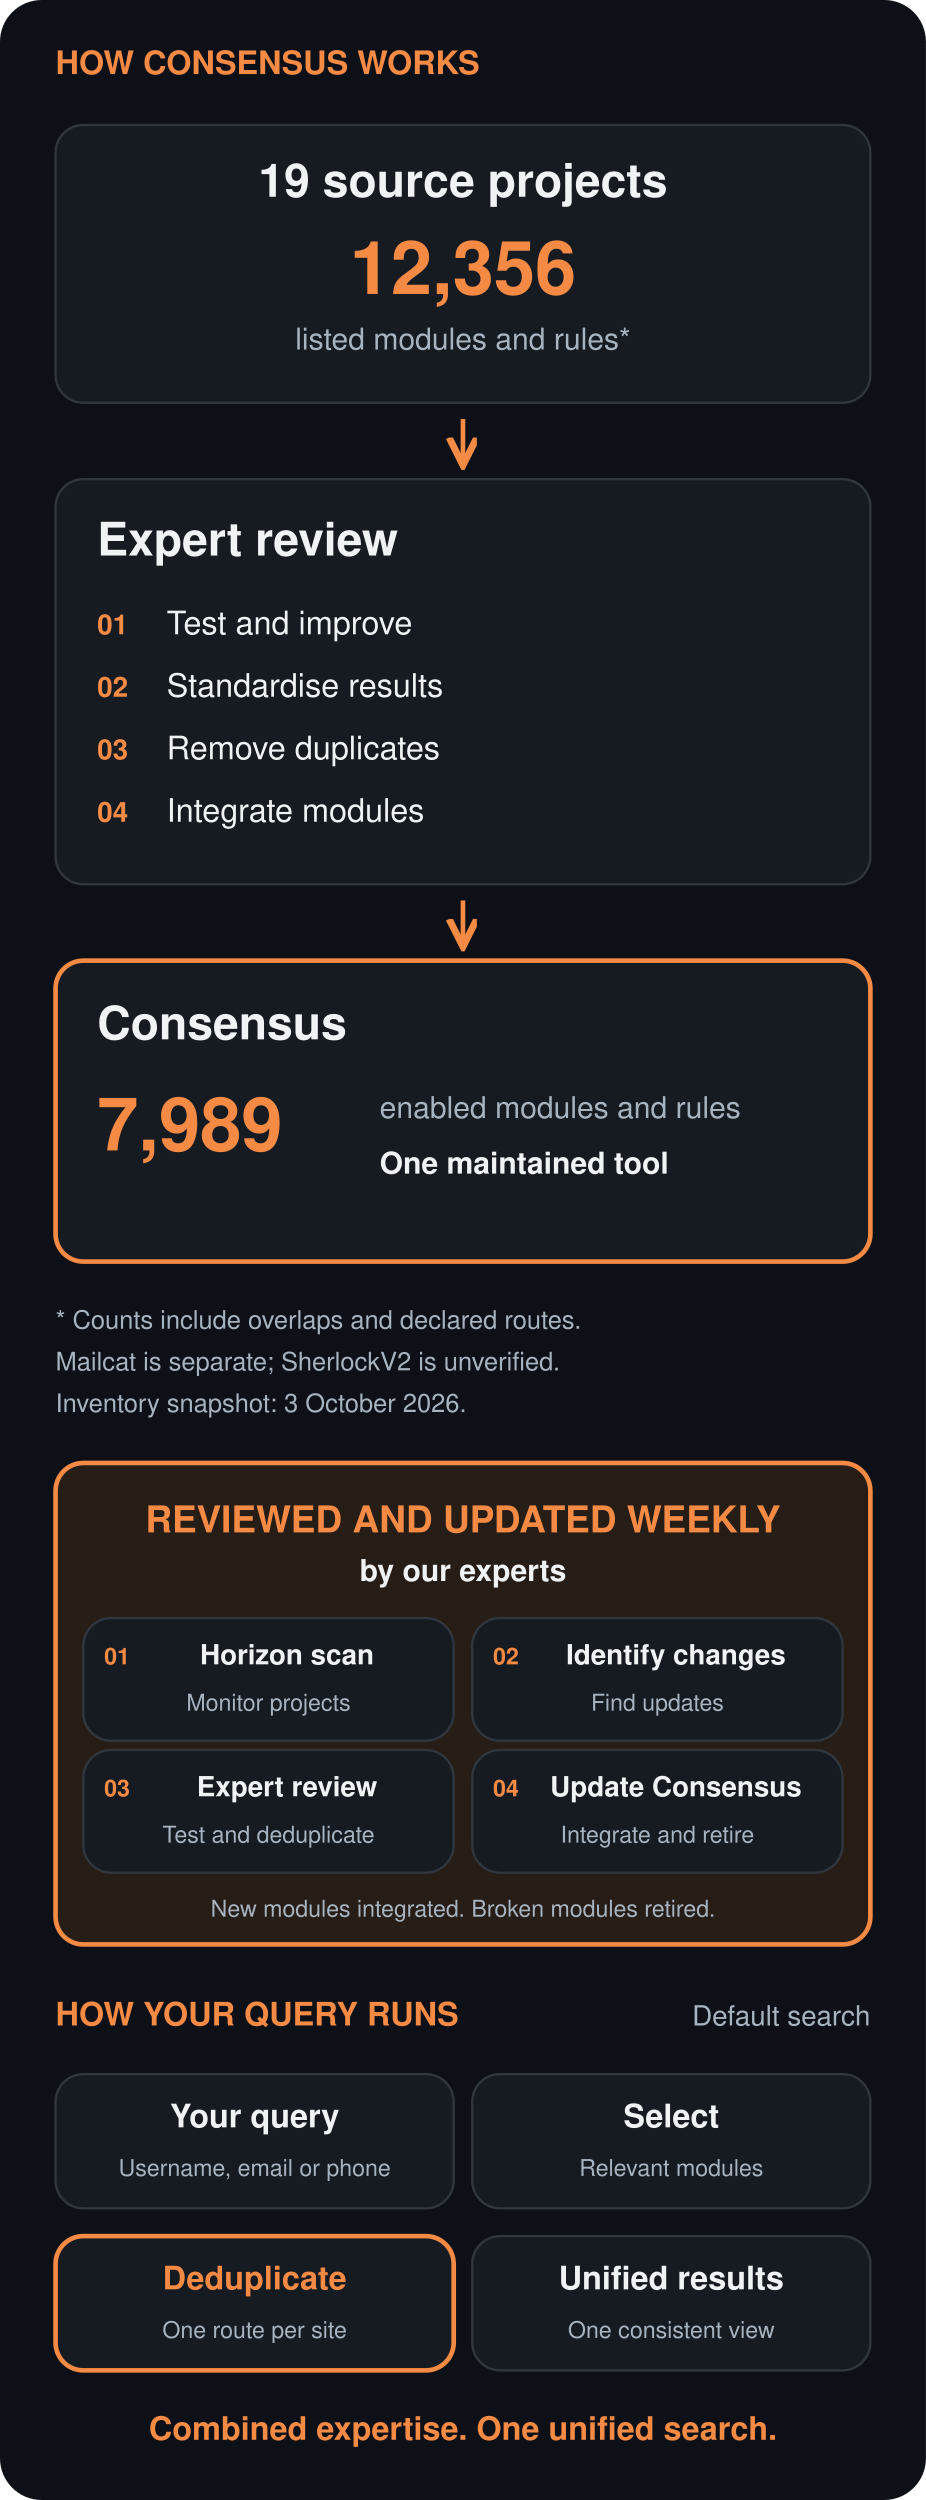
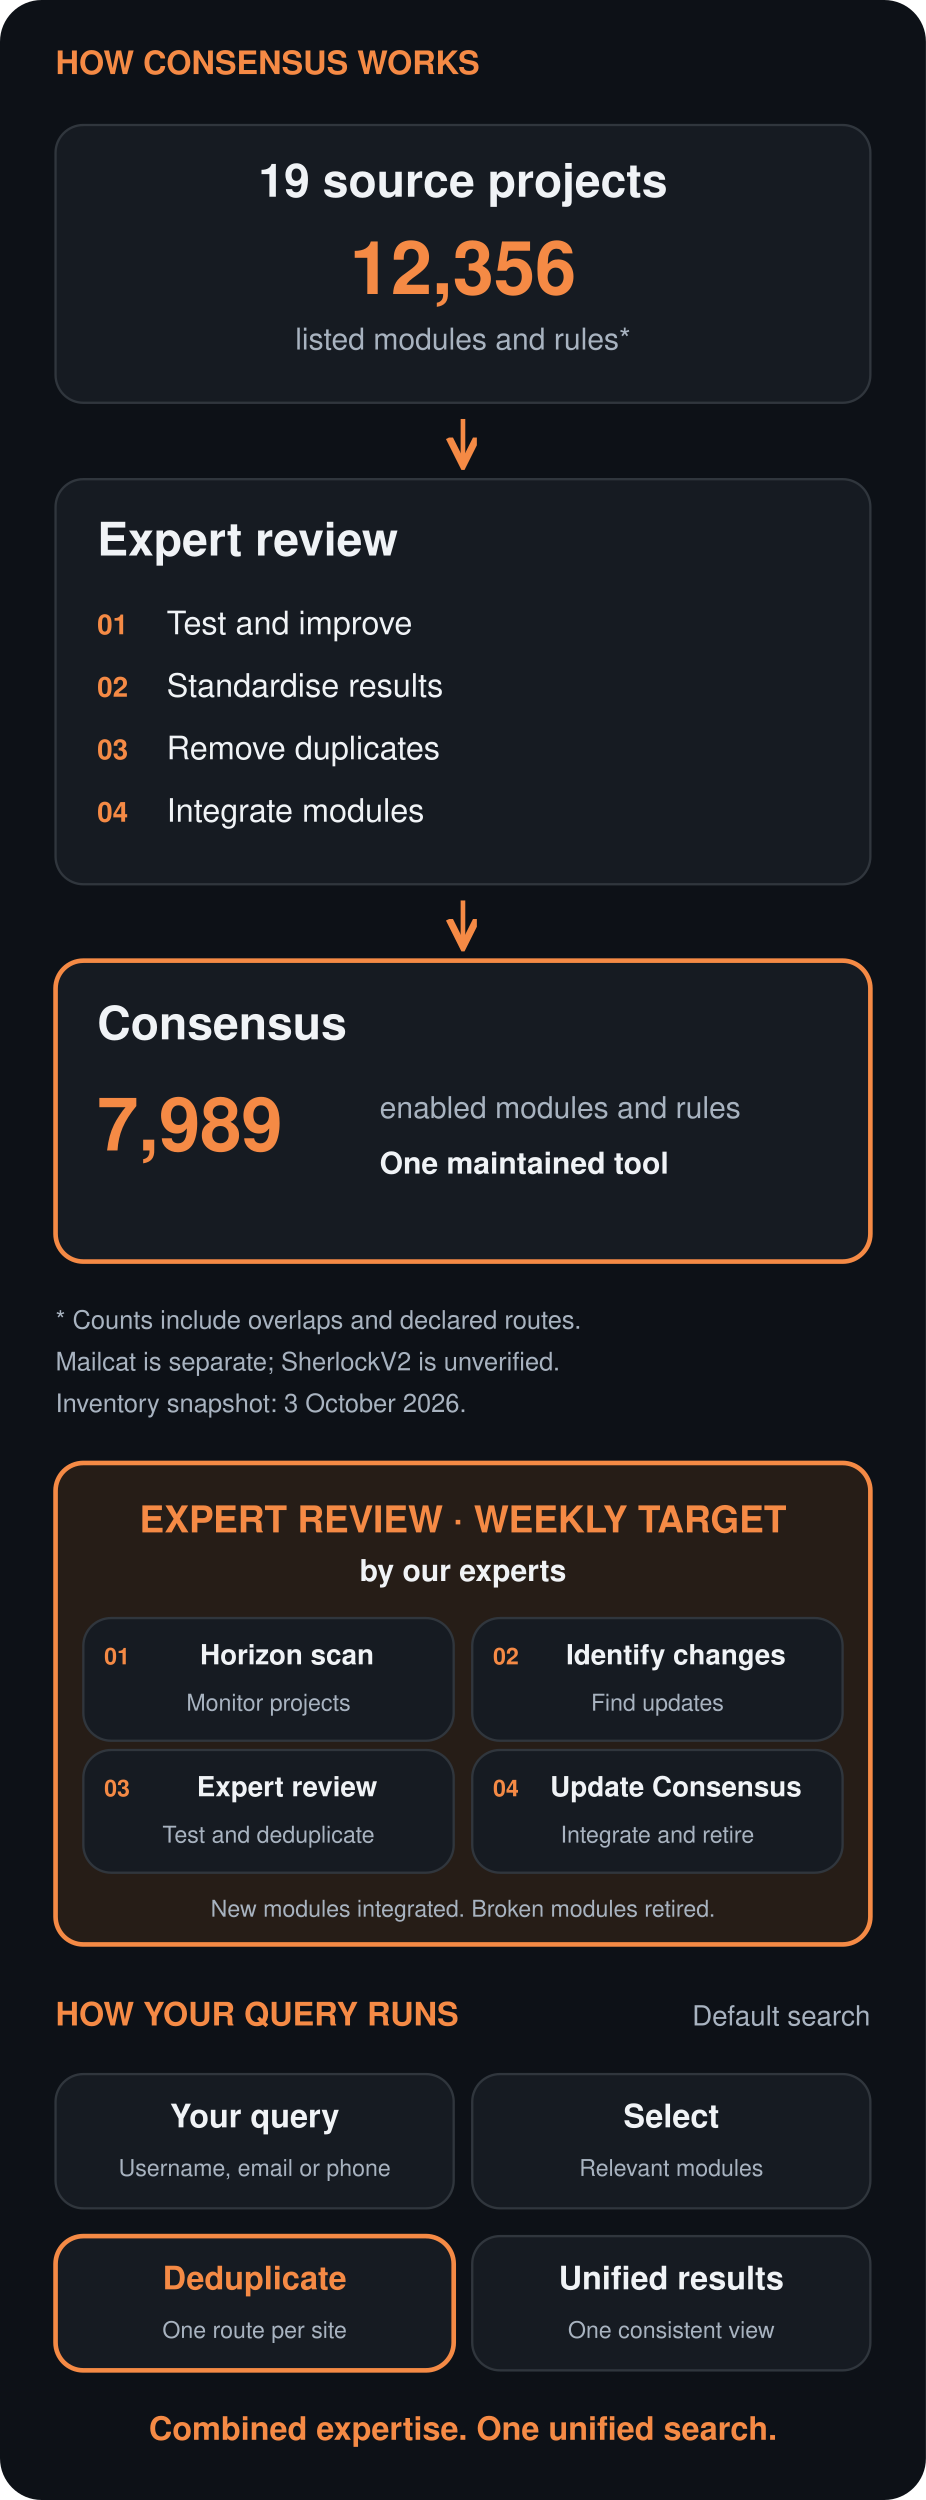
<svg xmlns="http://www.w3.org/2000/svg" width="400" height="1080" viewBox="0 0 400 1080" role="img" aria-labelledby="title desc">
  <rect width="400" height="1080" rx="18" fill="#0d1117" />
  <defs>
    <marker id="arrow" markerWidth="7" markerHeight="7" refX="5" refY="3" orient="auto">
      <path d="M0 0L6 3L0 6" fill="none" stroke="#f58a45" stroke-width="1.5" />
    </marker>
  </defs>
  <g font-family="Segoe UI, Helvetica, Arial, sans-serif">
    <text x="24" y="32" font-size="14" fill="#f58a45" font-weight="700" text-anchor="start">HOW CONSENSUS WORKS</text>
    <rect x="24" y="54" width="352" height="120" rx="12" fill="#161b22" stroke="#30363d" stroke-width="1" />
    <text x="200" y="85" font-size="20" fill="#f0f3f6" font-weight="650" text-anchor="middle">19 source projects</text>
    <text x="200" y="127" font-size="32" fill="#f58a45" font-weight="700" text-anchor="middle">12,356</text>
    <text x="200" y="151" font-size="13" fill="#a8b3c0" font-weight="400" text-anchor="middle">listed modules and rules*</text>
    <path d="M200 181L200 199" fill="none" stroke="#f58a45" stroke-width="2" marker-end="url(#arrow)" />
    <rect x="24" y="207" width="352" height="175" rx="12" fill="#161b22" stroke="#30363d" stroke-width="1" />
    <text x="42" y="240" font-size="20" fill="#f0f3f6" font-weight="650" text-anchor="start">Expert review</text>
    <text x="42" y="274" font-size="12" fill="#f58a45" font-weight="700" text-anchor="start">01</text>
    <text x="72" y="274" font-size="14" fill="#f0f3f6" font-weight="400" text-anchor="start">Test and improve</text>
    <text x="42" y="301" font-size="12" fill="#f58a45" font-weight="700" text-anchor="start">02</text>
    <text x="72" y="301" font-size="14" fill="#f0f3f6" font-weight="400" text-anchor="start">Standardise results</text>
    <text x="42" y="328" font-size="12" fill="#f58a45" font-weight="700" text-anchor="start">03</text>
    <text x="72" y="328" font-size="14" fill="#f0f3f6" font-weight="400" text-anchor="start">Remove duplicates</text>
    <text x="42" y="355" font-size="12" fill="#f58a45" font-weight="700" text-anchor="start">04</text>
    <text x="72" y="355" font-size="14" fill="#f0f3f6" font-weight="400" text-anchor="start">Integrate modules</text>
    <path d="M200 389L200 407" fill="none" stroke="#f58a45" stroke-width="2" marker-end="url(#arrow)" />
    <rect x="24" y="415" width="352" height="130" rx="12" fill="#161b22" stroke="#f58a45" stroke-width="2" />
    <text x="42" y="449" font-size="20" fill="#f0f3f6" font-weight="650" text-anchor="start">Consensus</text>
    <text x="42" y="497" font-size="32" fill="#f58a45" font-weight="700" text-anchor="start">7,989</text>
    <text x="164" y="483" font-size="13" fill="#a8b3c0" font-weight="400" text-anchor="start">enabled modules and rules</text>
    <text x="164" y="507" font-size="13" fill="#f0f3f6" font-weight="600" text-anchor="start">One maintained tool</text>
    <text x="24" y="574" font-size="11" fill="#a8b3c0" font-weight="400" text-anchor="start">* Counts include overlaps and declared routes.</text>
    <text x="24" y="592" font-size="11" fill="#a8b3c0" font-weight="400" text-anchor="start">Mailcat is separate; SherlockV2 is unverified.</text>
    <text x="24" y="610" font-size="11" fill="#a8b3c0" font-weight="400" text-anchor="start">Inventory snapshot: 3 October 2026.</text>
    <rect x="24" y="632" width="352" height="208" rx="12" fill="#261d17" stroke="#f58a45" stroke-width="2" />
-     <text x="200" y="662" font-size="16" fill="#f58a45" font-weight="700" text-anchor="middle">REVIEWED AND UPDATED WEEKLY</text>
+     <text x="200" y="662" font-size="16" fill="#f58a45" font-weight="700" text-anchor="middle">EXPERT REVIEW · WEEKLY TARGET</text>
    <text x="200" y="683" font-size="13" fill="#f0f3f6" font-weight="600" text-anchor="middle">by our experts</text>
    <rect x="36" y="699" width="160" height="53" rx="12" fill="#161b22" stroke="#30363d" stroke-width="1" />
    <text x="45" y="719" font-size="10" fill="#f58a45" font-weight="700" text-anchor="start">01</text>
    <text x="124" y="719" font-size="12" fill="#f0f3f6" font-weight="600" text-anchor="middle">Horizon scan</text>
    <text x="116" y="739" font-size="10" fill="#a8b3c0" font-weight="400" text-anchor="middle">Monitor projects</text>
    <rect x="204" y="699" width="160" height="53" rx="12" fill="#161b22" stroke="#30363d" stroke-width="1" />
    <text x="213" y="719" font-size="10" fill="#f58a45" font-weight="700" text-anchor="start">02</text>
    <text x="292" y="719" font-size="12" fill="#f0f3f6" font-weight="600" text-anchor="middle">Identify changes</text>
    <text x="284" y="739" font-size="10" fill="#a8b3c0" font-weight="400" text-anchor="middle">Find updates</text>
    <rect x="36" y="756" width="160" height="53" rx="12" fill="#161b22" stroke="#30363d" stroke-width="1" />
    <text x="45" y="776" font-size="10" fill="#f58a45" font-weight="700" text-anchor="start">03</text>
    <text x="124" y="776" font-size="12" fill="#f0f3f6" font-weight="600" text-anchor="middle">Expert review</text>
    <text x="116" y="796" font-size="10" fill="#a8b3c0" font-weight="400" text-anchor="middle">Test and deduplicate</text>
    <rect x="204" y="756" width="160" height="53" rx="12" fill="#161b22" stroke="#30363d" stroke-width="1" />
    <text x="213" y="776" font-size="10" fill="#f58a45" font-weight="700" text-anchor="start">04</text>
    <text x="292" y="776" font-size="12" fill="#f0f3f6" font-weight="600" text-anchor="middle">Update Consensus</text>
    <text x="284" y="796" font-size="10" fill="#a8b3c0" font-weight="400" text-anchor="middle">Integrate and retire</text>
    <text x="200" y="828" font-size="10" fill="#a8b3c0" font-weight="400" text-anchor="middle">New modules integrated. Broken modules retired.</text>
    <text x="24" y="875" font-size="14" fill="#f58a45" font-weight="700" text-anchor="start">HOW YOUR QUERY RUNS</text>
    <text x="376" y="875" font-size="12" fill="#a8b3c0" font-weight="400" text-anchor="end">Default search</text>
    <rect x="24" y="896" width="172" height="58" rx="12" fill="#161b22" stroke="#30363d" stroke-width="1" />
    <text x="110" y="919" font-size="14" fill="#f0f3f6" font-weight="600" text-anchor="middle">Your query</text>
    <text x="110" y="940" font-size="10" fill="#a8b3c0" font-weight="400" text-anchor="middle">Username, email or phone</text>
    <rect x="204" y="896" width="172" height="58" rx="12" fill="#161b22" stroke="#30363d" stroke-width="1" />
    <text x="290" y="919" font-size="14" fill="#f0f3f6" font-weight="600" text-anchor="middle">Select</text>
    <text x="290" y="940" font-size="10" fill="#a8b3c0" font-weight="400" text-anchor="middle">Relevant modules</text>
    <rect x="24" y="966" width="172" height="58" rx="12" fill="#161b22" stroke="#f58a45" stroke-width="2" />
    <text x="110" y="989" font-size="14" fill="#f58a45" font-weight="600" text-anchor="middle">Deduplicate</text>
    <text x="110" y="1010" font-size="10" fill="#a8b3c0" font-weight="400" text-anchor="middle">One route per site</text>
    <rect x="204" y="966" width="172" height="58" rx="12" fill="#161b22" stroke="#30363d" stroke-width="1" />
    <text x="290" y="989" font-size="14" fill="#f0f3f6" font-weight="600" text-anchor="middle">Unified results</text>
    <text x="290" y="1010" font-size="10" fill="#a8b3c0" font-weight="400" text-anchor="middle">One consistent view</text>
    <text x="200" y="1054" font-size="14" fill="#f58a45" font-weight="600" text-anchor="middle">Combined expertise. One unified search.</text>
  </g>
</svg>
